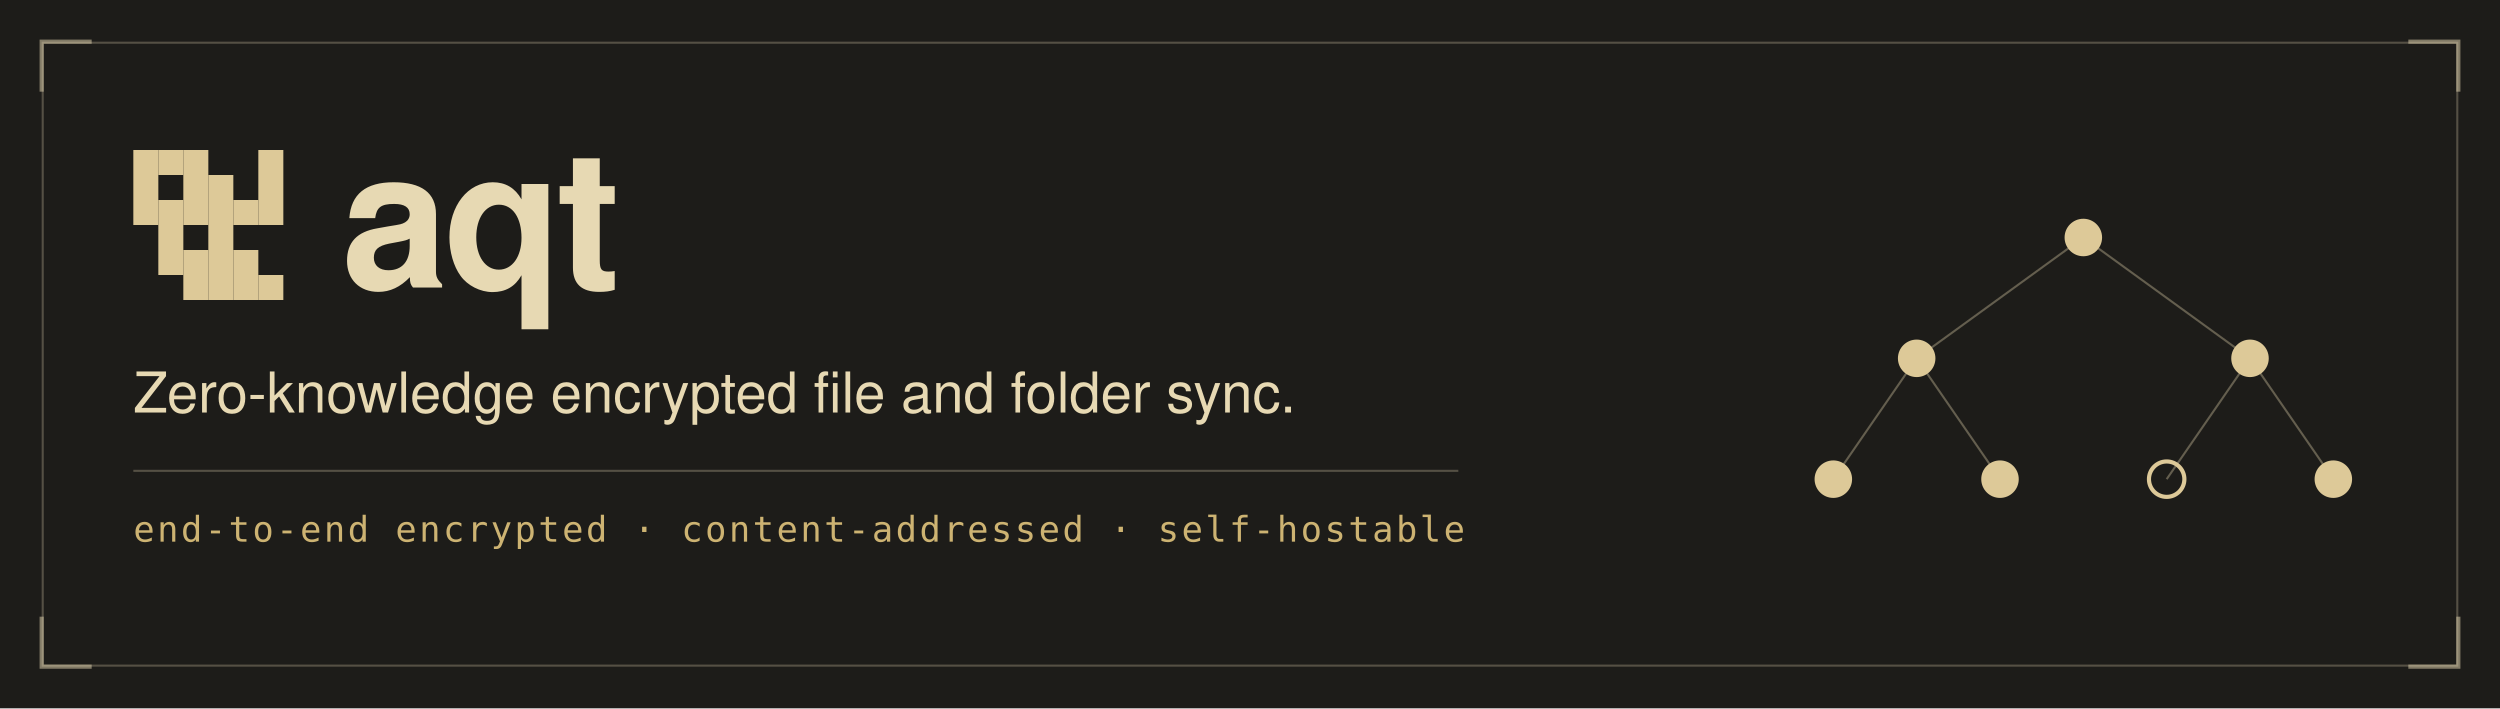
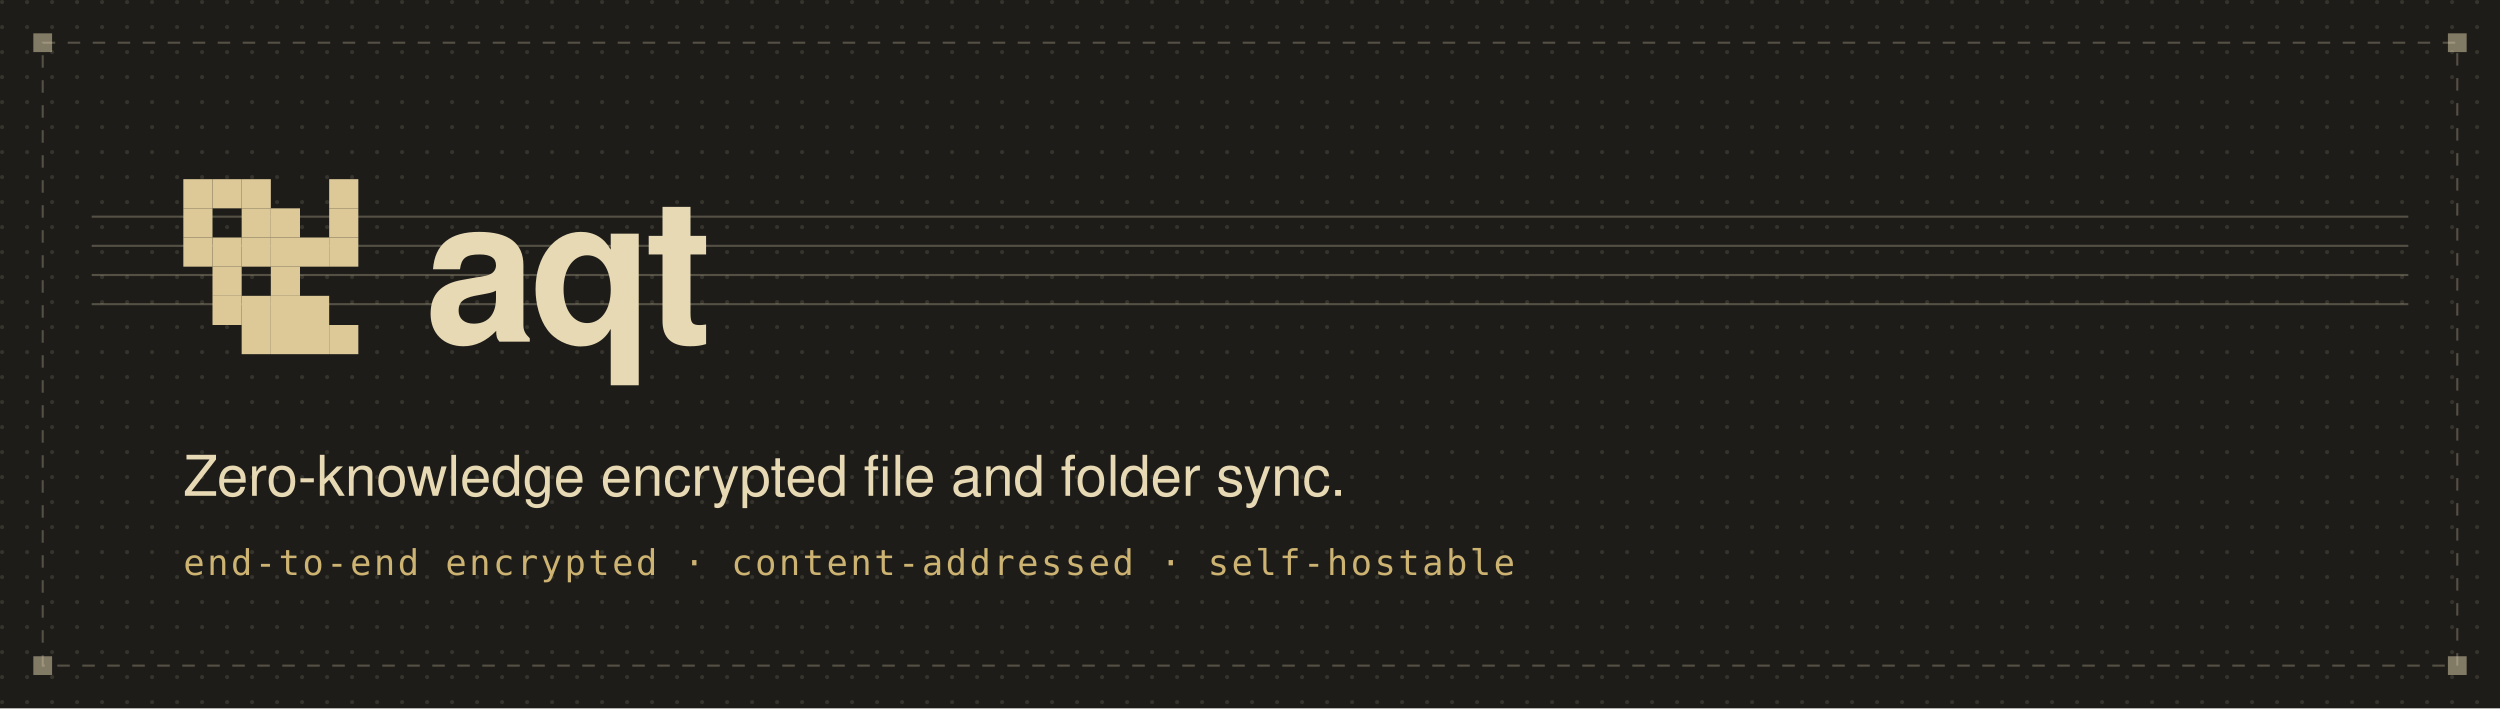
<svg xmlns="http://www.w3.org/2000/svg" width="1200" height="340" viewBox="0 0 1200 340" role="img" aria-label="aqt — zero-knowledge encrypted file and folder sync">
+   <defs>
+     <pattern id="dots" width="12" height="12" patternUnits="userSpaceOnUse">
+       <circle cx="1" cy="1" r="1" fill="#e7d9b3" fill-opacity="0.12" />
+     </pattern>
+   </defs>
  <rect width="1200" height="340" fill="#1d1c19" />
-   <g stroke="#e7d9b3" stroke-opacity="0.28" fill="none">
-     <rect x="20.5" y="20.5" width="1159" height="299" />
-     <g stroke="#e7d9b3" stroke-opacity="0.5" stroke-width="2">
-       <path d="M20 44V20h24M1180 44V20h-24M20 296v24h24M1180 296v24h-24" />
-     </g>
+   <rect width="1200" height="340" fill="url(#dots)" />
+   <rect x="20.5" y="20.5" width="1159" height="299" fill="none" stroke="#e7d9b3" stroke-opacity="0.28" stroke-dasharray="6 6" />
+   <g fill="#e7d9b3" fill-opacity="0.5">
+     <rect x="16" y="16" width="9" height="9" />
+     <rect x="1175" y="16" width="9" height="9" />
+     <rect x="16" y="315" width="9" height="9" />
+     <rect x="1175" y="315" width="9" height="9" />
  </g>
+   <path d="M44 104H1156M44 118H1156M44 132H1156M44 146H1156" stroke="#e7d9b3" stroke-opacity="0.28" fill="none" />
  <g fill="#ddc998">
-     <rect x="64" y="72" width="12" height="12" />
-     <rect x="76" y="72" width="12" height="12" />
-     <rect x="88" y="72" width="12" height="12" />
-     <rect x="124" y="72" width="12" height="12" />
-     <rect x="64" y="84" width="12" height="12" />
-     <rect x="88" y="84" width="12" height="12" />
-     <rect x="100" y="84" width="12" height="12" />
-     <rect x="124" y="84" width="12" height="12" />
-     <rect x="64" y="96" width="12" height="12" />
-     <rect x="76" y="96" width="12" height="12" />
-     <rect x="88" y="96" width="12" height="12" />
-     <rect x="100" y="96" width="12" height="12" />
-     <rect x="112" y="96" width="12" height="12" />
-     <rect x="124" y="96" width="12" height="12" />
-     <rect x="76" y="108" width="12" height="12" />
-     <rect x="100" y="108" width="12" height="12" />
-     <rect x="76" y="120" width="12" height="12" />
-     <rect x="88" y="120" width="12" height="12" />
-     <rect x="100" y="120" width="12" height="12" />
-     <rect x="112" y="120" width="12" height="12" />
-     <rect x="88" y="132" width="12" height="12" />
-     <rect x="100" y="132" width="12" height="12" />
-     <rect x="112" y="132" width="12" height="12" />
-     <rect x="124" y="132" width="12" height="12" />
+     <rect x="88" y="86" width="14" height="14" />
+     <rect x="102" y="86" width="14" height="14" />
+     <rect x="116" y="86" width="14" height="14" />
+     <rect x="158" y="86" width="14" height="14" />
+     <rect x="88" y="100" width="14" height="14" />
+     <rect x="116" y="100" width="14" height="14" />
+     <rect x="130" y="100" width="14" height="14" />
+     <rect x="158" y="100" width="14" height="14" />
+     <rect x="88" y="114" width="14" height="14" />
+     <rect x="102" y="114" width="14" height="14" />
+     <rect x="116" y="114" width="14" height="14" />
+     <rect x="130" y="114" width="14" height="14" />
+     <rect x="144" y="114" width="14" height="14" />
+     <rect x="158" y="114" width="14" height="14" />
+     <rect x="102" y="128" width="14" height="14" />
+     <rect x="130" y="128" width="14" height="14" />
+     <rect x="102" y="142" width="14" height="14" />
+     <rect x="116" y="142" width="14" height="14" />
+     <rect x="130" y="142" width="14" height="14" />
+     <rect x="144" y="142" width="14" height="14" />
+     <rect x="116" y="156" width="14" height="14" />
+     <rect x="130" y="156" width="14" height="14" />
+     <rect x="144" y="156" width="14" height="14" />
+     <rect x="158" y="156" width="14" height="14" />
  </g>
-   <text x="164" y="138" fill="#e7d9b3" font-family="'Space Grotesk','Helvetica Neue',Helvetica,Arial,sans-serif" font-size="92" font-weight="700" letter-spacing="-2">aqt</text>
-   <text x="64" y="198" fill="#e7d9b3" font-family="'Space Grotesk','Helvetica Neue',Helvetica,Arial,sans-serif" font-size="27">Zero-knowledge encrypted file and folder sync.</text>
-   <path d="M64 226H700" stroke="#e7d9b3" stroke-opacity="0.28" />
-   <text x="64" y="260" fill="#cdb372" font-family="'IBM Plex Mono',SFMono-Regular,Menlo,Consolas,monospace" font-size="17" letter-spacing="1.2">end-to-end encrypted · content-addressed · self-hostable</text>
-   <g transform="translate(0,4)">
-     <g stroke="#e7d9b3" stroke-opacity="0.35" fill="none">
-       <path d="M1000 110 920 168M1000 110 1080 168M920 168 880 226M920 168 960 226M1080 168 1040 226M1080 168 1120 226" />
-     </g>
-     <g fill="#ddc998">
-       <circle cx="1000" cy="110" r="9" />
-       <circle cx="920" cy="168" r="9" />
-       <circle cx="1080" cy="168" r="9" />
-       <circle cx="880" cy="226" r="9" />
-       <circle cx="960" cy="226" r="9" />
-       <circle cx="1120" cy="226" r="9" />
-     </g>
-     <circle cx="1040" cy="226" r="8.5" fill="none" stroke="#ddc998" stroke-width="2" />
-   </g>
+   <text x="204" y="164" fill="#e7d9b3" font-family="'Space Grotesk','Helvetica Neue',Helvetica,Arial,sans-serif" font-size="96" font-weight="700" letter-spacing="-3">aqt</text>
+   <text x="88" y="238" fill="#e7d9b3" font-family="'Space Grotesk','Helvetica Neue',Helvetica,Arial,sans-serif" font-size="27">Zero-knowledge encrypted file and folder sync.</text>
+   <text x="88" y="276" fill="#cdb372" font-family="'IBM Plex Mono',SFMono-Regular,Menlo,Consolas,monospace" font-size="17" letter-spacing="1.2">end-to-end encrypted · content-addressed · self-hostable</text>
</svg>
